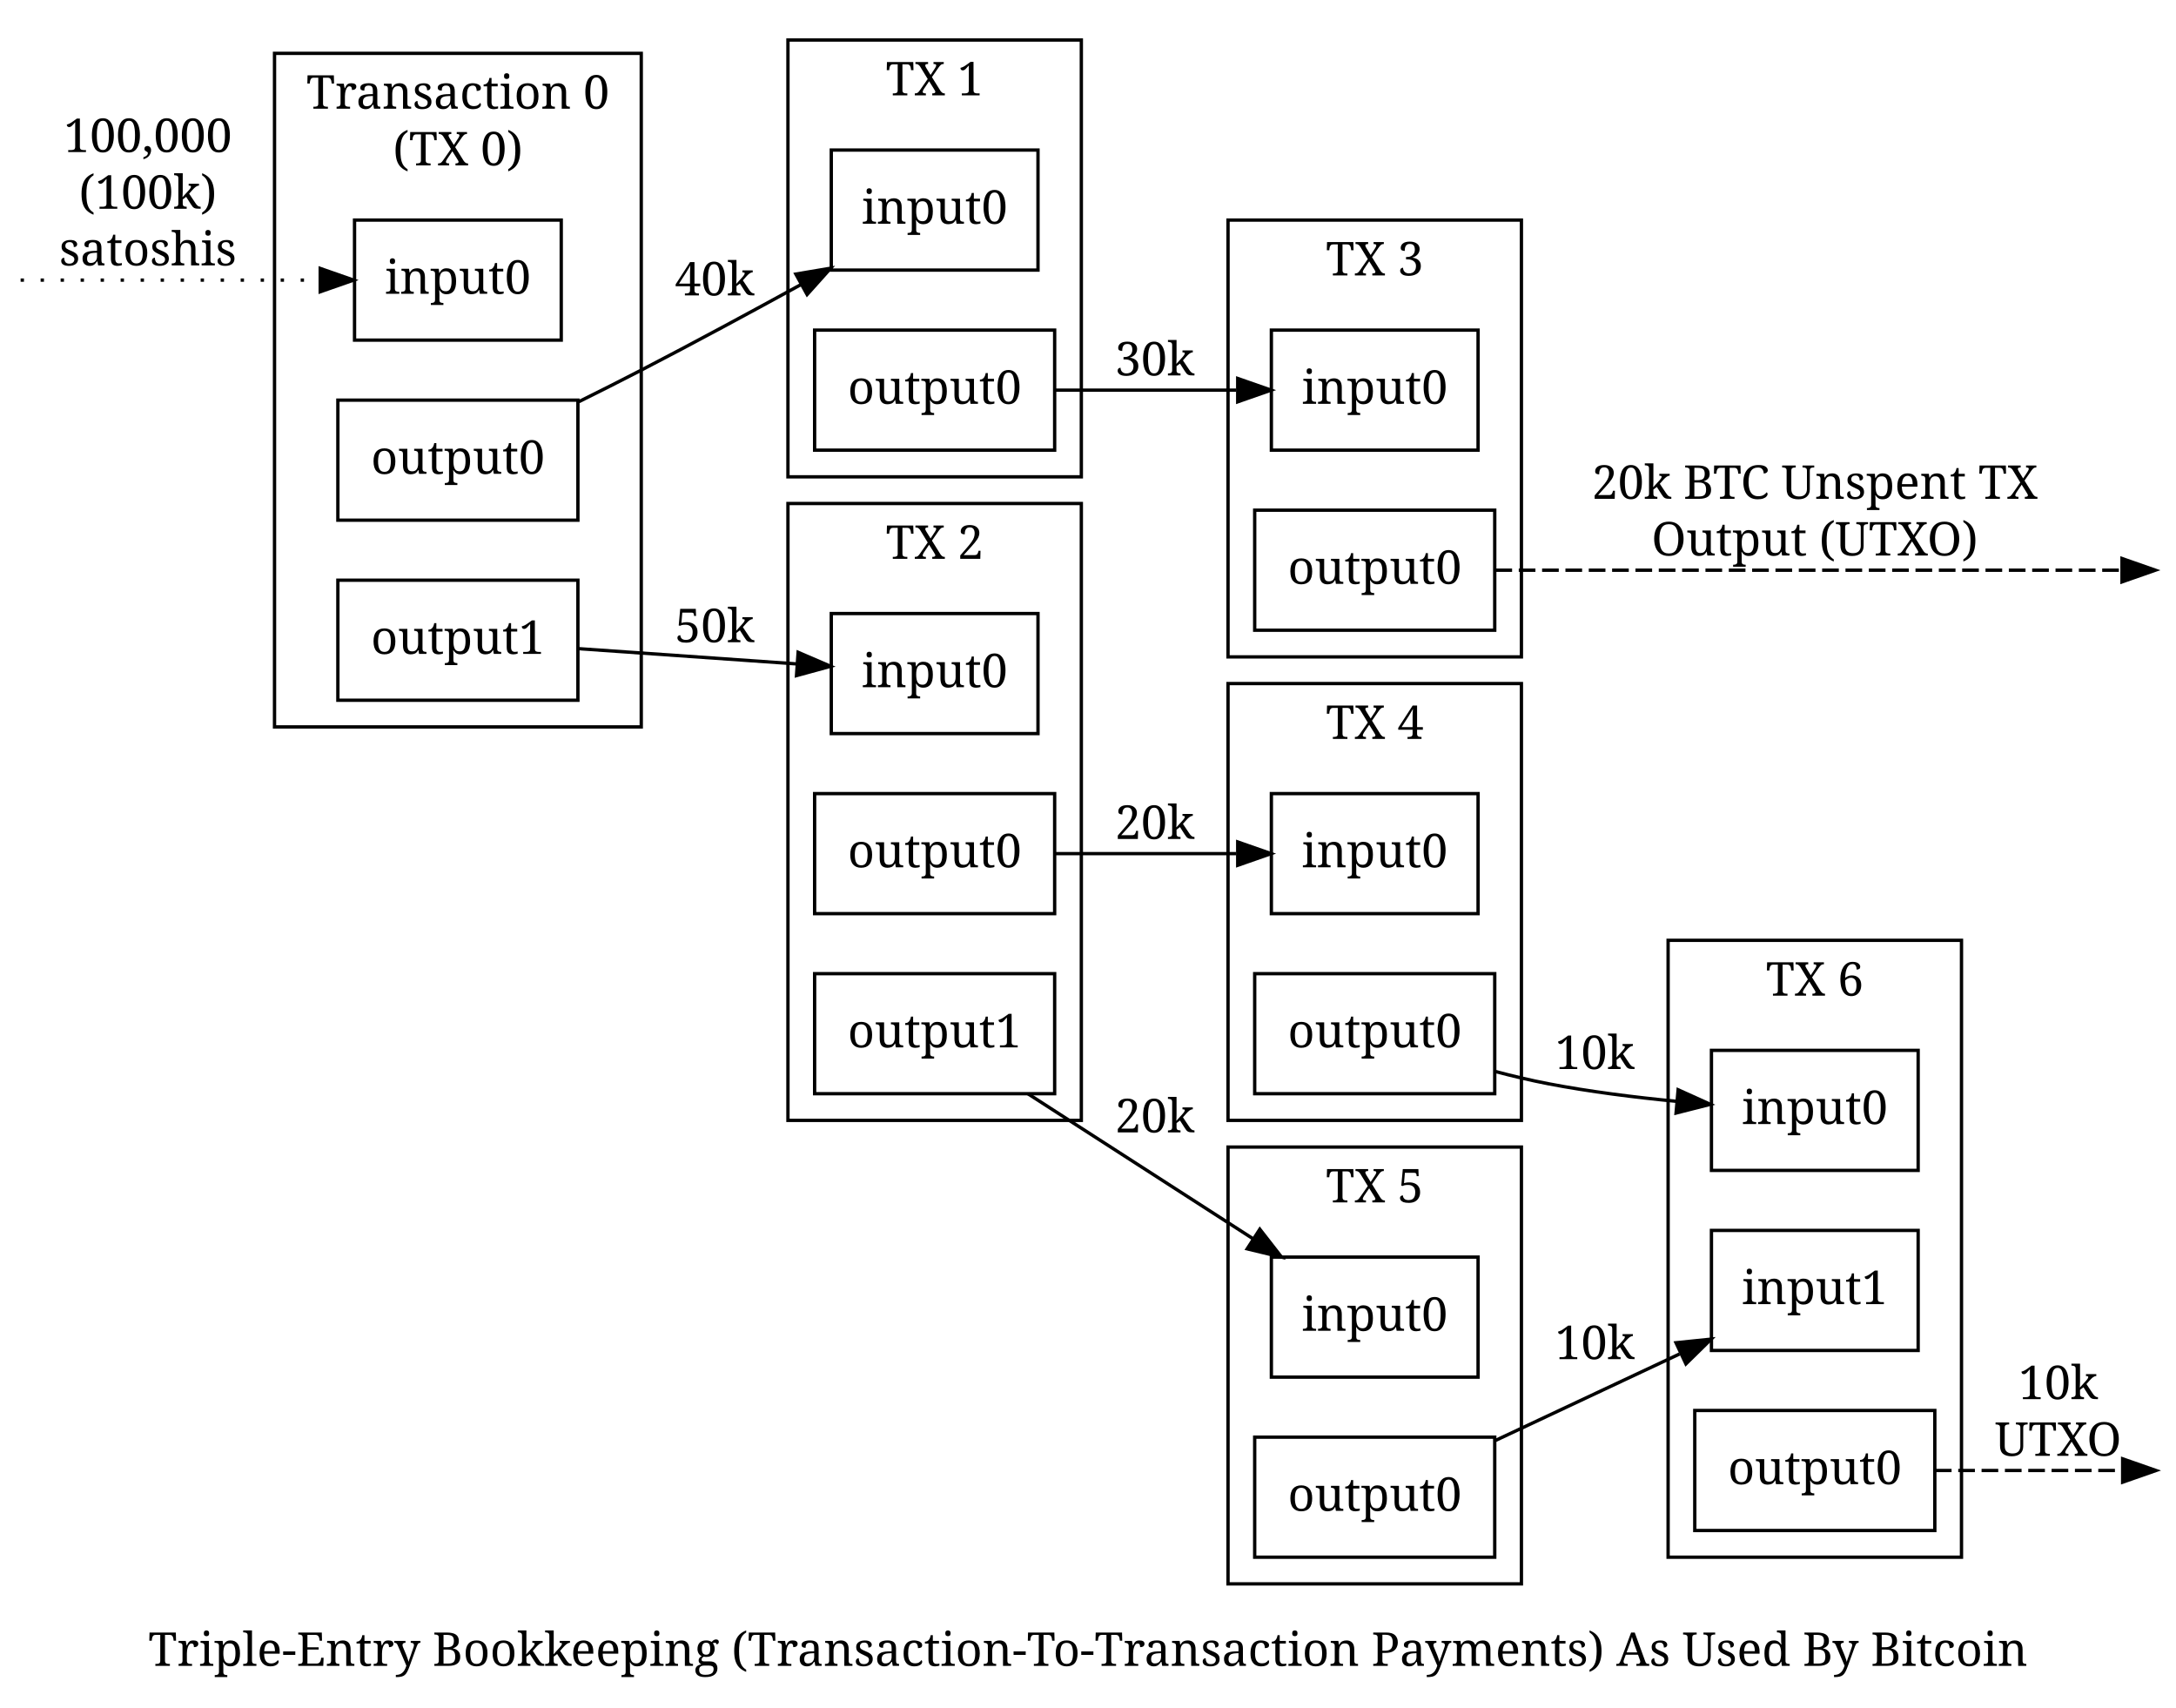
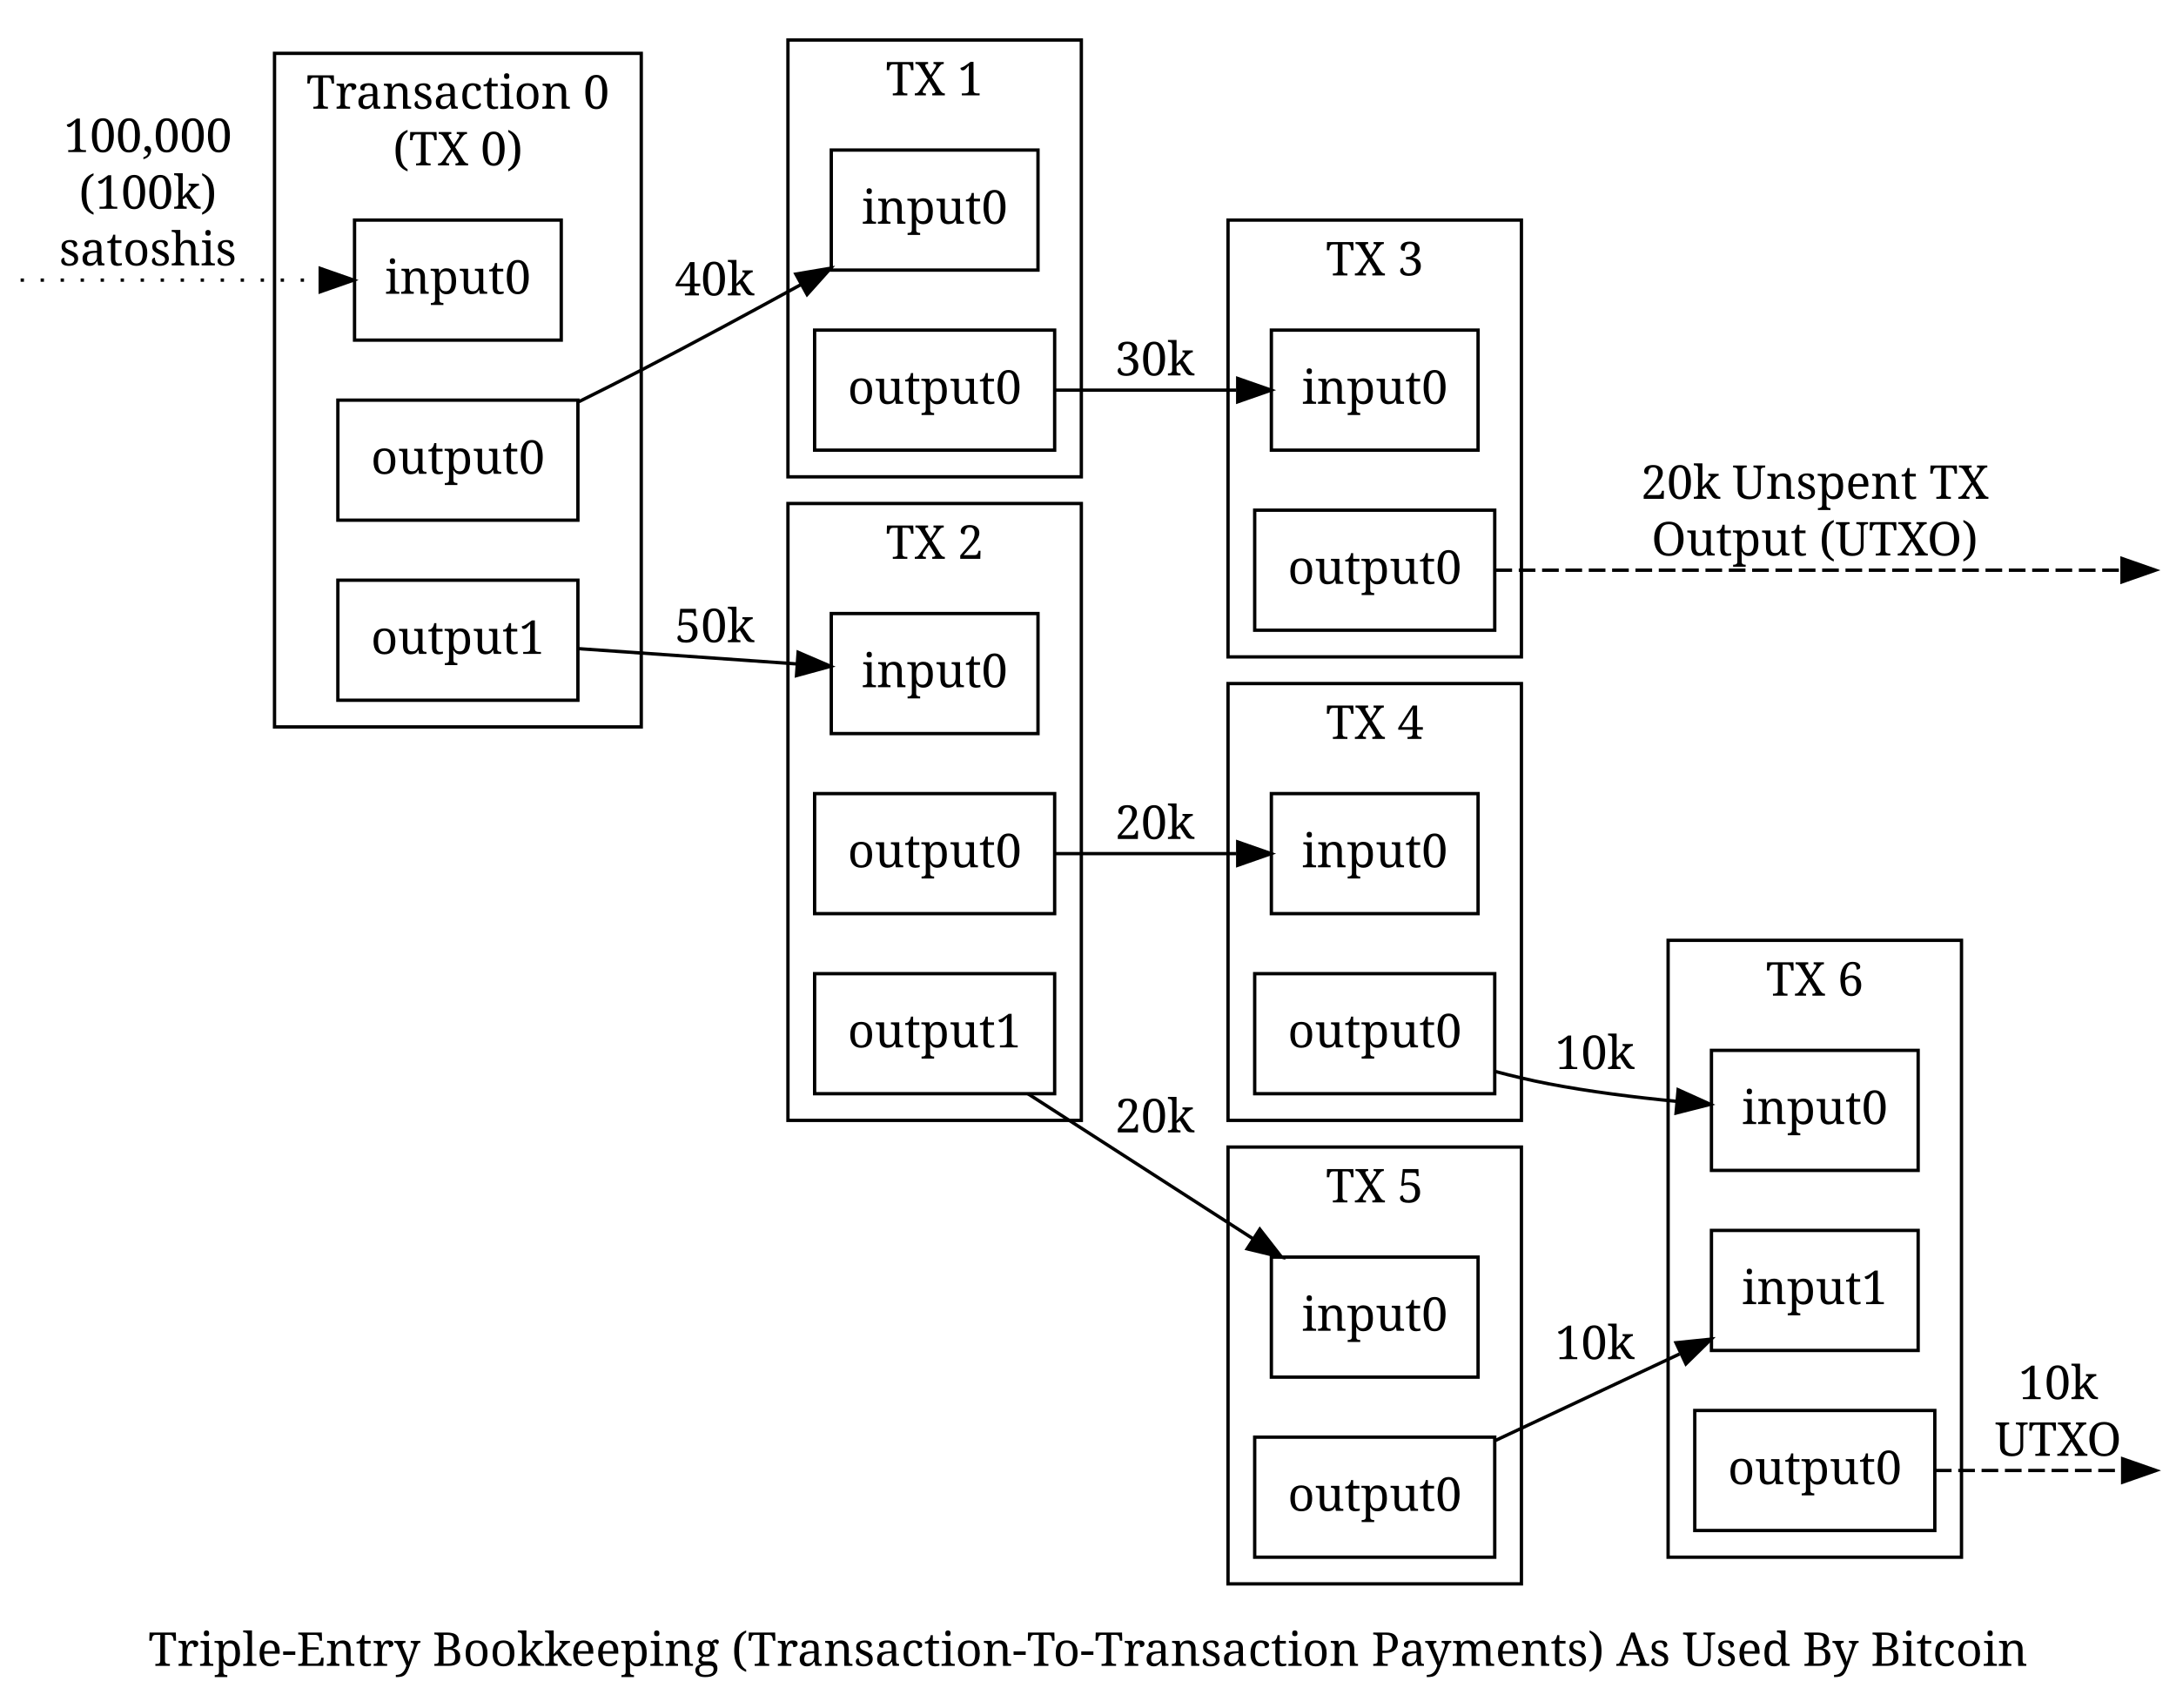
<svg xmlns="http://www.w3.org/2000/svg" width="450pt" height="353pt" viewBox="0.00 0.00 450.00 353.37">
  <g id="graph1" class="graph" transform="scale(0.690184 0.690184) rotate(0) translate(4 508)">
    <polygon fill="white" stroke="white" points="-4,5 -4,-508 649,-508 649,5 -4,5" />
    <text text-anchor="middle" x="322" y="-8.4" font-family="Times Roman,serif" font-size="14.00">Triple-Entry Bookkeeping (Transaction-To-Transaction Payments) As Used By Bitcoin</text>
    <g id="graph2" class="cluster">
      <polygon fill="none" stroke="black" points="78,-290 78,-492 188,-492 188,-290 78,-290" />
      <text text-anchor="middle" x="133" y="-475.4" font-family="Times Roman,serif" font-size="14.00">Transaction 0</text>
      <text text-anchor="middle" x="133" y="-458.4" font-family="Times Roman,serif" font-size="14.00">(TX 0)</text>
    </g>
    <g id="graph3" class="cluster">
      <polygon fill="none" stroke="black" points="232,-365 232,-496 320,-496 320,-365 232,-365" />
      <text text-anchor="middle" x="276" y="-479.4" font-family="Times Roman,serif" font-size="14.00">TX 1</text>
    </g>
    <g id="graph4" class="cluster">
      <polygon fill="none" stroke="black" points="232,-172 232,-357 320,-357 320,-172 232,-172" />
      <text text-anchor="middle" x="276" y="-340.4" font-family="Times Roman,serif" font-size="14.00">TX 2</text>
    </g>
    <g id="graph5" class="cluster">
      <polygon fill="none" stroke="black" points="364,-311 364,-442 452,-442 452,-311 364,-311" />
      <text text-anchor="middle" x="408" y="-425.4" font-family="Times Roman,serif" font-size="14.00">TX 3</text>
    </g>
    <g id="graph6" class="cluster">
      <polygon fill="none" stroke="black" points="364,-172 364,-303 452,-303 452,-172 364,-172" />
      <text text-anchor="middle" x="408" y="-286.4" font-family="Times Roman,serif" font-size="14.00">TX 4</text>
    </g>
    <g id="graph7" class="cluster">
      <polygon fill="none" stroke="black" points="364,-33 364,-164 452,-164 452,-33 364,-33" />
      <text text-anchor="middle" x="408" y="-147.4" font-family="Times Roman,serif" font-size="14.00">TX 5</text>
    </g>
    <g id="graph8" class="cluster">
      <polygon fill="none" stroke="black" points="496,-41 496,-226 584,-226 584,-41 496,-41" />
      <text text-anchor="middle" x="540" y="-209.4" font-family="Times Roman,serif" font-size="14.00">TX 6</text>
    </g>
    <g id="node2" class="node">
      <polygon fill="none" stroke="black" points="164,-442 102,-442 102,-406 164,-406 164,-442" />
      <text text-anchor="middle" x="133" y="-419.9" font-family="Times Roman,serif" font-size="14.00">input0</text>
    </g>
    <g id="node3" class="node">
      <polygon fill="none" stroke="black" points="169,-388 97,-388 97,-352 169,-352 169,-388" />
      <text text-anchor="middle" x="133" y="-365.9" font-family="Times Roman,serif" font-size="14.00">output0</text>
    </g>
    <g id="node6" class="node">
      <polygon fill="none" stroke="black" points="307,-463 245,-463 245,-427 307,-427 307,-463" />
      <text text-anchor="middle" x="276" y="-440.9" font-family="Times Roman,serif" font-size="14.00">input0</text>
    </g>
    <g id="edge11" class="edge">
      <path fill="none" stroke="black" d="M169.205,-387.498C175.495,-390.616 181.955,-393.869 188,-397 203.741,-405.152 220.887,-414.416 235.828,-422.616" />
      <polygon fill="black" stroke="black" points="234.367,-425.807 244.814,-427.565 237.744,-419.675 234.367,-425.807" />
      <text text-anchor="middle" x="210" y="-419.4" font-family="Times Roman,serif" font-size="14.00">40k</text>
    </g>
    <g id="node4" class="node">
      <polygon fill="none" stroke="black" points="169,-334 97,-334 97,-298 169,-298 169,-334" />
      <text text-anchor="middle" x="133" y="-311.9" font-family="Times Roman,serif" font-size="14.00">output1</text>
    </g>
    <g id="node9" class="node">
      <polygon fill="none" stroke="black" points="307,-324 245,-324 245,-288 307,-288 307,-324" />
      <text text-anchor="middle" x="276" y="-301.9" font-family="Times Roman,serif" font-size="14.00">input0</text>
    </g>
    <g id="edge13" class="edge">
      <path fill="none" stroke="black" d="M169.085,-313.477C189.045,-312.081 213.932,-310.34 234.671,-308.89" />
      <polygon fill="black" stroke="black" points="235.052,-312.372 244.784,-308.183 234.564,-305.389 235.052,-312.372" />
      <text text-anchor="middle" x="210" y="-315.4" font-family="Times Roman,serif" font-size="14.00">50k</text>
    </g>
    <g id="node7" class="node">
      <polygon fill="none" stroke="black" points="312,-409 240,-409 240,-373 312,-373 312,-409" />
      <text text-anchor="middle" x="276" y="-386.9" font-family="Times Roman,serif" font-size="14.00">output0</text>
    </g>
    <g id="node13" class="node">
      <polygon fill="none" stroke="black" points="439,-409 377,-409 377,-373 439,-373 439,-409" />
      <text text-anchor="middle" x="408" y="-386.9" font-family="Times Roman,serif" font-size="14.00">input0</text>
    </g>
    <g id="edge15" class="edge">
      <path fill="none" stroke="black" d="M312.07,-391C328.884,-391 348.988,-391 366.437,-391" />
      <polygon fill="black" stroke="black" points="366.906,-394.5 376.906,-391 366.906,-387.5 366.906,-394.5" />
      <text text-anchor="middle" x="342" y="-395.4" font-family="Times Roman,serif" font-size="14.00">30k</text>
    </g>
    <g id="node10" class="node">
      <polygon fill="none" stroke="black" points="312,-270 240,-270 240,-234 312,-234 312,-270" />
      <text text-anchor="middle" x="276" y="-247.9" font-family="Times Roman,serif" font-size="14.00">output0</text>
    </g>
    <g id="node16" class="node">
      <polygon fill="none" stroke="black" points="439,-270 377,-270 377,-234 439,-234 439,-270" />
      <text text-anchor="middle" x="408" y="-247.9" font-family="Times Roman,serif" font-size="14.00">input0</text>
    </g>
    <g id="edge17" class="edge">
      <path fill="none" stroke="black" d="M312.07,-252C328.884,-252 348.988,-252 366.437,-252" />
      <polygon fill="black" stroke="black" points="366.906,-255.5 376.906,-252 366.906,-248.5 366.906,-255.5" />
      <text text-anchor="middle" x="342" y="-256.4" font-family="Times Roman,serif" font-size="14.00">20k</text>
    </g>
    <g id="node11" class="node">
      <polygon fill="none" stroke="black" points="312,-216 240,-216 240,-180 312,-180 312,-216" />
      <text text-anchor="middle" x="276" y="-193.9" font-family="Times Roman,serif" font-size="14.00">output1</text>
    </g>
    <g id="node19" class="node">
      <polygon fill="none" stroke="black" points="439,-131 377,-131 377,-95 439,-95 439,-131" />
      <text text-anchor="middle" x="408" y="-108.9" font-family="Times Roman,serif" font-size="14.00">input0</text>
    </g>
    <g id="edge19" class="edge">
      <path fill="none" stroke="black" d="M303.994,-179.974C323.682,-167.296 350.215,-150.21 371.554,-136.469" />
      <polygon fill="black" stroke="black" points="373.534,-139.357 380.047,-131 369.744,-133.472 373.534,-139.357" />
      <text text-anchor="middle" x="342" y="-168.4" font-family="Times Roman,serif" font-size="14.00">20k</text>
    </g>
    <g id="node14" class="node">
      <polygon fill="none" stroke="black" points="444,-355 372,-355 372,-319 444,-319 444,-355" />
      <text text-anchor="middle" x="408" y="-332.9" font-family="Times Roman,serif" font-size="14.00">output0</text>
    </g>
    <g id="edge25" class="edge">
      <path fill="none" stroke="black" stroke-dasharray="5,2" d="M444.204,-337C498.689,-337 598.917,-337 632.049,-337" />
      <polygon fill="black" stroke="black" points="632.145,-340.5 642.145,-337 632.145,-333.5 632.145,-340.5" />
-       <text text-anchor="middle" x="540" y="-358.4" font-family="Times Roman,serif" font-size="14.00">20k BTC Unspent TX</text>
+       <text text-anchor="middle" x="540" y="-358.4" font-family="Times Roman,serif" font-size="14.00">20k Unspent TX</text>
      <text text-anchor="middle" x="540" y="-341.4" font-family="Times Roman,serif" font-size="14.00">Output (UTXO)</text>
    </g>
    <g id="node17" class="node">
      <polygon fill="none" stroke="black" points="444,-216 372,-216 372,-180 444,-180 444,-216" />
      <text text-anchor="middle" x="408" y="-193.9" font-family="Times Roman,serif" font-size="14.00">output0</text>
    </g>
    <g id="node22" class="node">
      <polygon fill="none" stroke="black" points="571,-193 509,-193 509,-157 571,-157 571,-193" />
      <text text-anchor="middle" x="540" y="-170.9" font-family="Times Roman,serif" font-size="14.00">input0</text>
    </g>
    <g id="edge21" class="edge">
      <path fill="none" stroke="black" d="M444.163,-186.661C449.439,-185.273 454.833,-183.995 460,-183 472.421,-180.608 486.074,-178.907 498.529,-177.707" />
      <polygon fill="black" stroke="black" points="499.003,-181.179 508.657,-176.814 498.388,-174.206 499.003,-181.179" />
      <text text-anchor="middle" x="474" y="-187.4" font-family="Times Roman,serif" font-size="14.00">10k</text>
    </g>
    <g id="node20" class="node">
      <polygon fill="none" stroke="black" points="444,-77 372,-77 372,-41 444,-41 444,-77" />
      <text text-anchor="middle" x="408" y="-54.9" font-family="Times Roman,serif" font-size="14.00">output0</text>
    </g>
    <g id="node23" class="node">
      <polygon fill="none" stroke="black" points="571,-139 509,-139 509,-103 571,-103 571,-139" />
      <text text-anchor="middle" x="540" y="-116.9" font-family="Times Roman,serif" font-size="14.00">input1</text>
    </g>
    <g id="edge23" class="edge">
      <path fill="none" stroke="black" d="M444.07,-75.942C461.202,-83.989 481.747,-93.639 499.422,-101.941" />
      <polygon fill="black" stroke="black" points="498.367,-105.312 508.906,-106.395 501.343,-98.976 498.367,-105.312" />
      <text text-anchor="middle" x="474" y="-100.4" font-family="Times Roman,serif" font-size="14.00">10k</text>
    </g>
    <g id="node24" class="node">
      <polygon fill="none" stroke="black" points="576,-85 504,-85 504,-49 576,-49 576,-85" />
      <text text-anchor="middle" x="540" y="-62.9" font-family="Times Roman,serif" font-size="14.00">output0</text>
    </g>
    <g id="edge27" class="edge">
      <path fill="none" stroke="black" stroke-dasharray="5,2" d="M576.024,-67C595.705,-67 618.71,-67 631.993,-67" />
      <polygon fill="black" stroke="black" points="632.339,-70.5 642.339,-67 632.339,-63.5 632.339,-70.5" />
      <text text-anchor="middle" x="613" y="-88.4" font-family="Times Roman,serif" font-size="14.00">10k</text>
      <text text-anchor="middle" x="613" y="-71.4" font-family="Times Roman,serif" font-size="14.00">UTXO</text>
    </g>
    <g id="edge9" class="edge">
      <path fill="none" stroke="black" stroke-dasharray="1,5" d="M1.843,-424C8.678,-424 55.679,-424 91.482,-424" />
      <polygon fill="black" stroke="black" points="91.707,-427.5 101.707,-424 91.707,-420.5 91.707,-427.5" />
      <text text-anchor="middle" x="40" y="-462.4" font-family="Times Roman,serif" font-size="14.00">100,000</text>
      <text text-anchor="middle" x="40" y="-445.4" font-family="Times Roman,serif" font-size="14.00">(100k)</text>
      <text text-anchor="middle" x="40" y="-428.4" font-family="Times Roman,serif" font-size="14.00">satoshis</text>
    </g>
  </g>
</svg>
